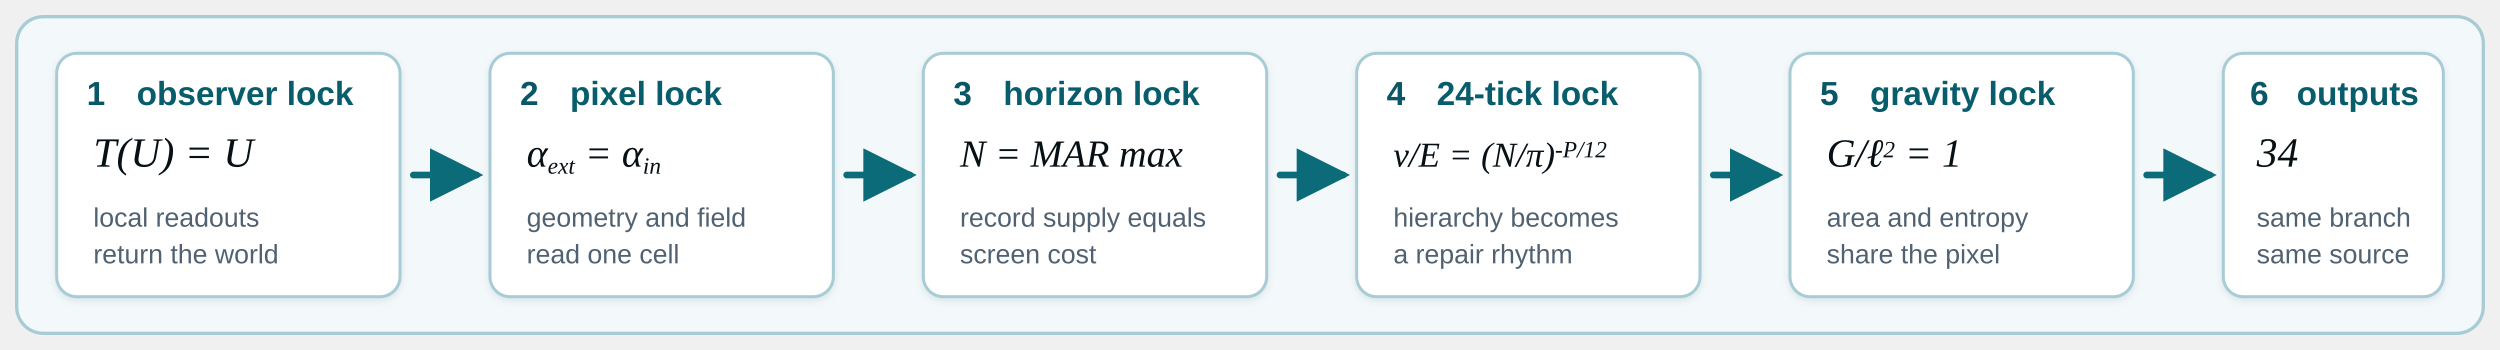
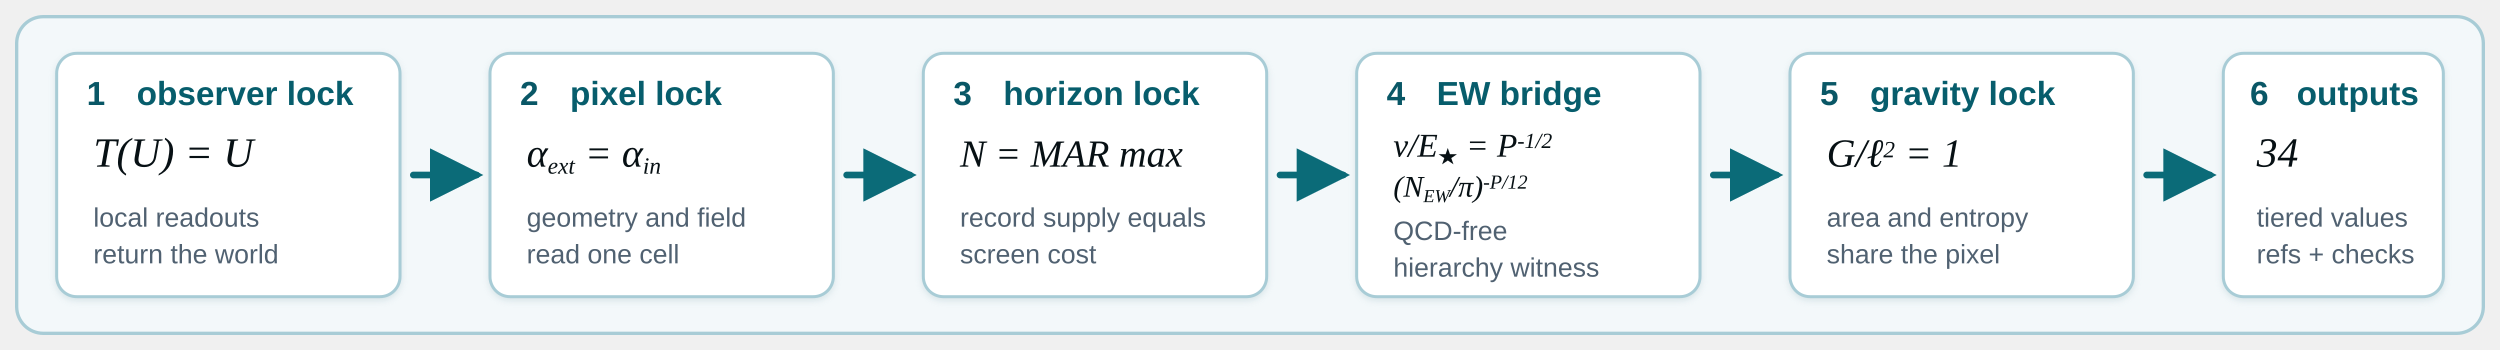
<svg xmlns="http://www.w3.org/2000/svg" width="1500" height="210" viewBox="0 0 1500 210" role="img" aria-labelledby="title desc">
  <defs>
    <marker id="arrow" markerWidth="10" markerHeight="10" refX="8" refY="5" orient="auto" markerUnits="strokeWidth">
      <path d="M1,1 L9,5 L1,9 Z" fill="#0b6b78" />
    </marker>
    <filter id="shadow" x="-4%" y="-6%" width="108%" height="112%">
      <feDropShadow dx="0" dy="1.6" stdDeviation="1.8" flood-color="#b7cdd4" flood-opacity="0.46" />
    </filter>
    <style>
      .bg { fill: #f3f8fa; stroke: #a8ccd6; stroke-width: 2; }
      .box { fill: #ffffff; stroke: #a8ccd6; stroke-width: 1.8; filter: url(#shadow); }
      .num { fill: #095766; font-family: "Helvetica Neue", Arial, sans-serif; font-weight: 700; }
      .head { fill: #075d6c; font-family: "Helvetica Neue", Arial, sans-serif; font-weight: 700; }
      .body { fill: #506171; font-family: "Helvetica Neue", Arial, sans-serif; }
      .math { fill: #071014; font-family: "Times New Roman", Times, serif; font-style: italic; }
      .arrow { fill: none; stroke: #0b6b78; stroke-width: 4; stroke-linecap: round; marker-end: url(#arrow); }
    </style>
  </defs>
  <rect x="10" y="10" width="1480" height="190" rx="16" class="bg" />
  <g transform="translate(34,32)">
    <rect x="0" y="0" width="206" height="146" rx="12" class="box" />
    <text x="18" y="31" class="num" font-size="20">1</text>
    <text x="48" y="31" class="head" font-size="20">observer lock</text>
    <text x="22" y="68" class="math" font-size="25">T(U) = U</text>
    <text x="22" y="104" class="body" font-size="16">local readouts</text>
    <text x="22" y="126" class="body" font-size="16">return the world</text>
  </g>
  <path d="M248,105 L286,105" class="arrow" />
  <g transform="translate(294,32)">
    <rect x="0" y="0" width="206" height="146" rx="12" class="box" />
    <text x="18" y="31" class="num" font-size="20">2</text>
    <text x="48" y="31" class="head" font-size="20">pixel lock</text>
    <text x="22" y="68" class="math" font-size="24">α<tspan baseline-shift="-30%" font-size="14">ext</tspan> = α<tspan baseline-shift="-30%" font-size="14">in</tspan>
    </text>
    <text x="22" y="104" class="body" font-size="16">geometry and field</text>
    <text x="22" y="126" class="body" font-size="16">read one cell</text>
  </g>
  <path d="M508,105 L546,105" class="arrow" />
  <g transform="translate(554,32)">
    <rect x="0" y="0" width="206" height="146" rx="12" class="box" />
    <text x="18" y="31" class="num" font-size="20">3</text>
    <text x="48" y="31" class="head" font-size="20">horizon lock</text>
    <text x="22" y="68" class="math" font-size="23">N = MAR max</text>
    <text x="22" y="104" class="body" font-size="16">record supply equals</text>
    <text x="22" y="126" class="body" font-size="16">screen cost</text>
  </g>
  <path d="M768,105 L806,105" class="arrow" />
  <g transform="translate(814,32)">
    <rect x="0" y="0" width="206" height="146" rx="12" class="box" />
    <text x="18" y="31" class="num" font-size="20">4</text>
-     <text x="48" y="31" class="head" font-size="20">24-tick lock</text>
-     <text x="22" y="68" class="math" font-size="21">v/E = (N/π)<tspan baseline-shift="super" font-size="14">-P/12</tspan>
+     <text x="48" y="31" class="head" font-size="20">EW bridge</text>
+     <text x="22" y="62" class="math" font-size="20">v/E<tspan baseline-shift="-30%" font-size="12">★</tspan> = P<tspan baseline-shift="super" font-size="13">-1/2</tspan>
    </text>
-     <text x="22" y="104" class="body" font-size="16">hierarchy becomes</text>
-     <text x="22" y="126" class="body" font-size="16">a repair rhythm</text>
+     <text x="22" y="86" class="math" font-size="18">(N<tspan baseline-shift="-30%" font-size="11">EW</tspan>/π)<tspan baseline-shift="super" font-size="12">-P/12</tspan>
+     </text>
+     <text x="22" y="112" class="body" font-size="16">QCD-free</text>
+     <text x="22" y="134" class="body" font-size="16">hierarchy witness</text>
  </g>
  <path d="M1028,105 L1066,105" class="arrow" />
  <g transform="translate(1074,32)">
    <rect x="0" y="0" width="206" height="146" rx="12" class="box" />
    <text x="18" y="31" class="num" font-size="20">5</text>
    <text x="48" y="31" class="head" font-size="20">gravity lock</text>
    <text x="22" y="68" class="math" font-size="24">G/ℓ<tspan baseline-shift="super" font-size="14">2</tspan> = 1</text>
    <text x="22" y="104" class="body" font-size="16">area and entropy</text>
    <text x="22" y="126" class="body" font-size="16">share the pixel</text>
  </g>
  <path d="M1288,105 L1326,105" class="arrow" />
  <g transform="translate(1334,32)">
    <rect x="0" y="0" width="132" height="146" rx="12" class="box" />
    <text x="16" y="31" class="num" font-size="20">6</text>
    <text x="44" y="31" class="head" font-size="20">outputs</text>
    <text x="20" y="68" class="math" font-size="25">34</text>
-     <text x="20" y="104" class="body" font-size="16">same branch</text>
-     <text x="20" y="126" class="body" font-size="16">same source</text>
+     <text x="20" y="104" class="body" font-size="16">tiered values</text>
+     <text x="20" y="126" class="body" font-size="16">refs + checks</text>
  </g>
</svg>
